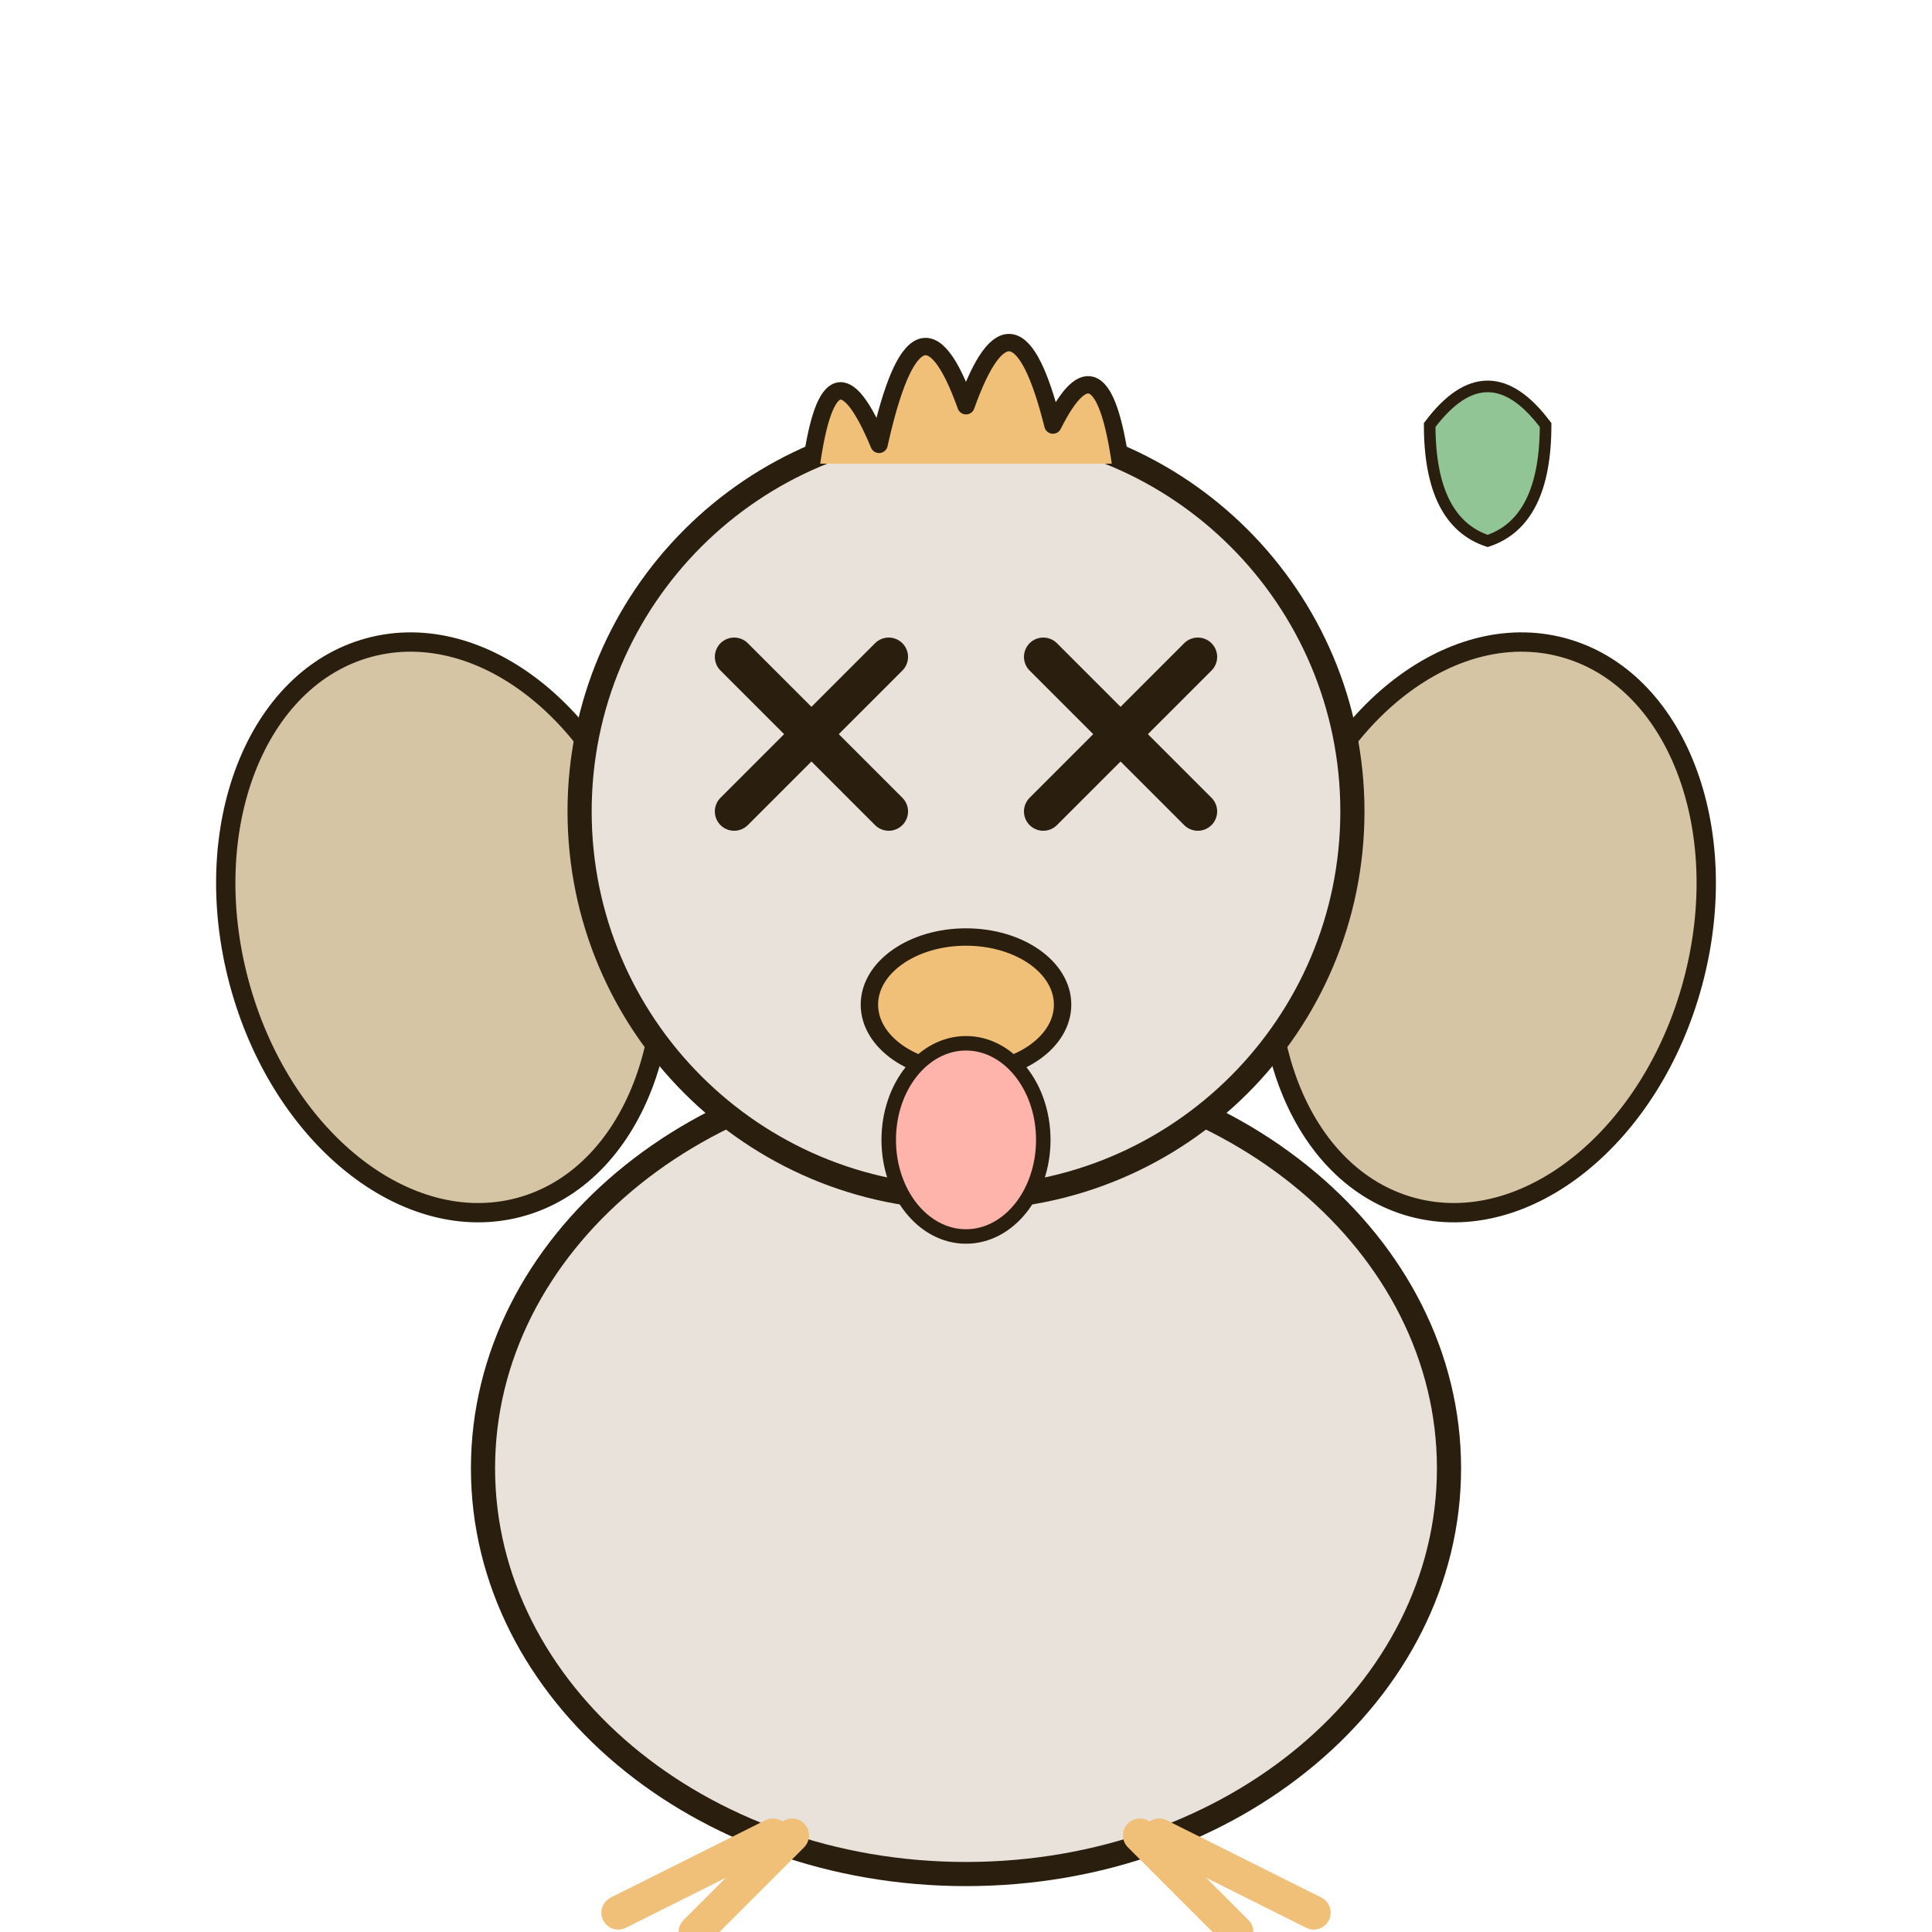
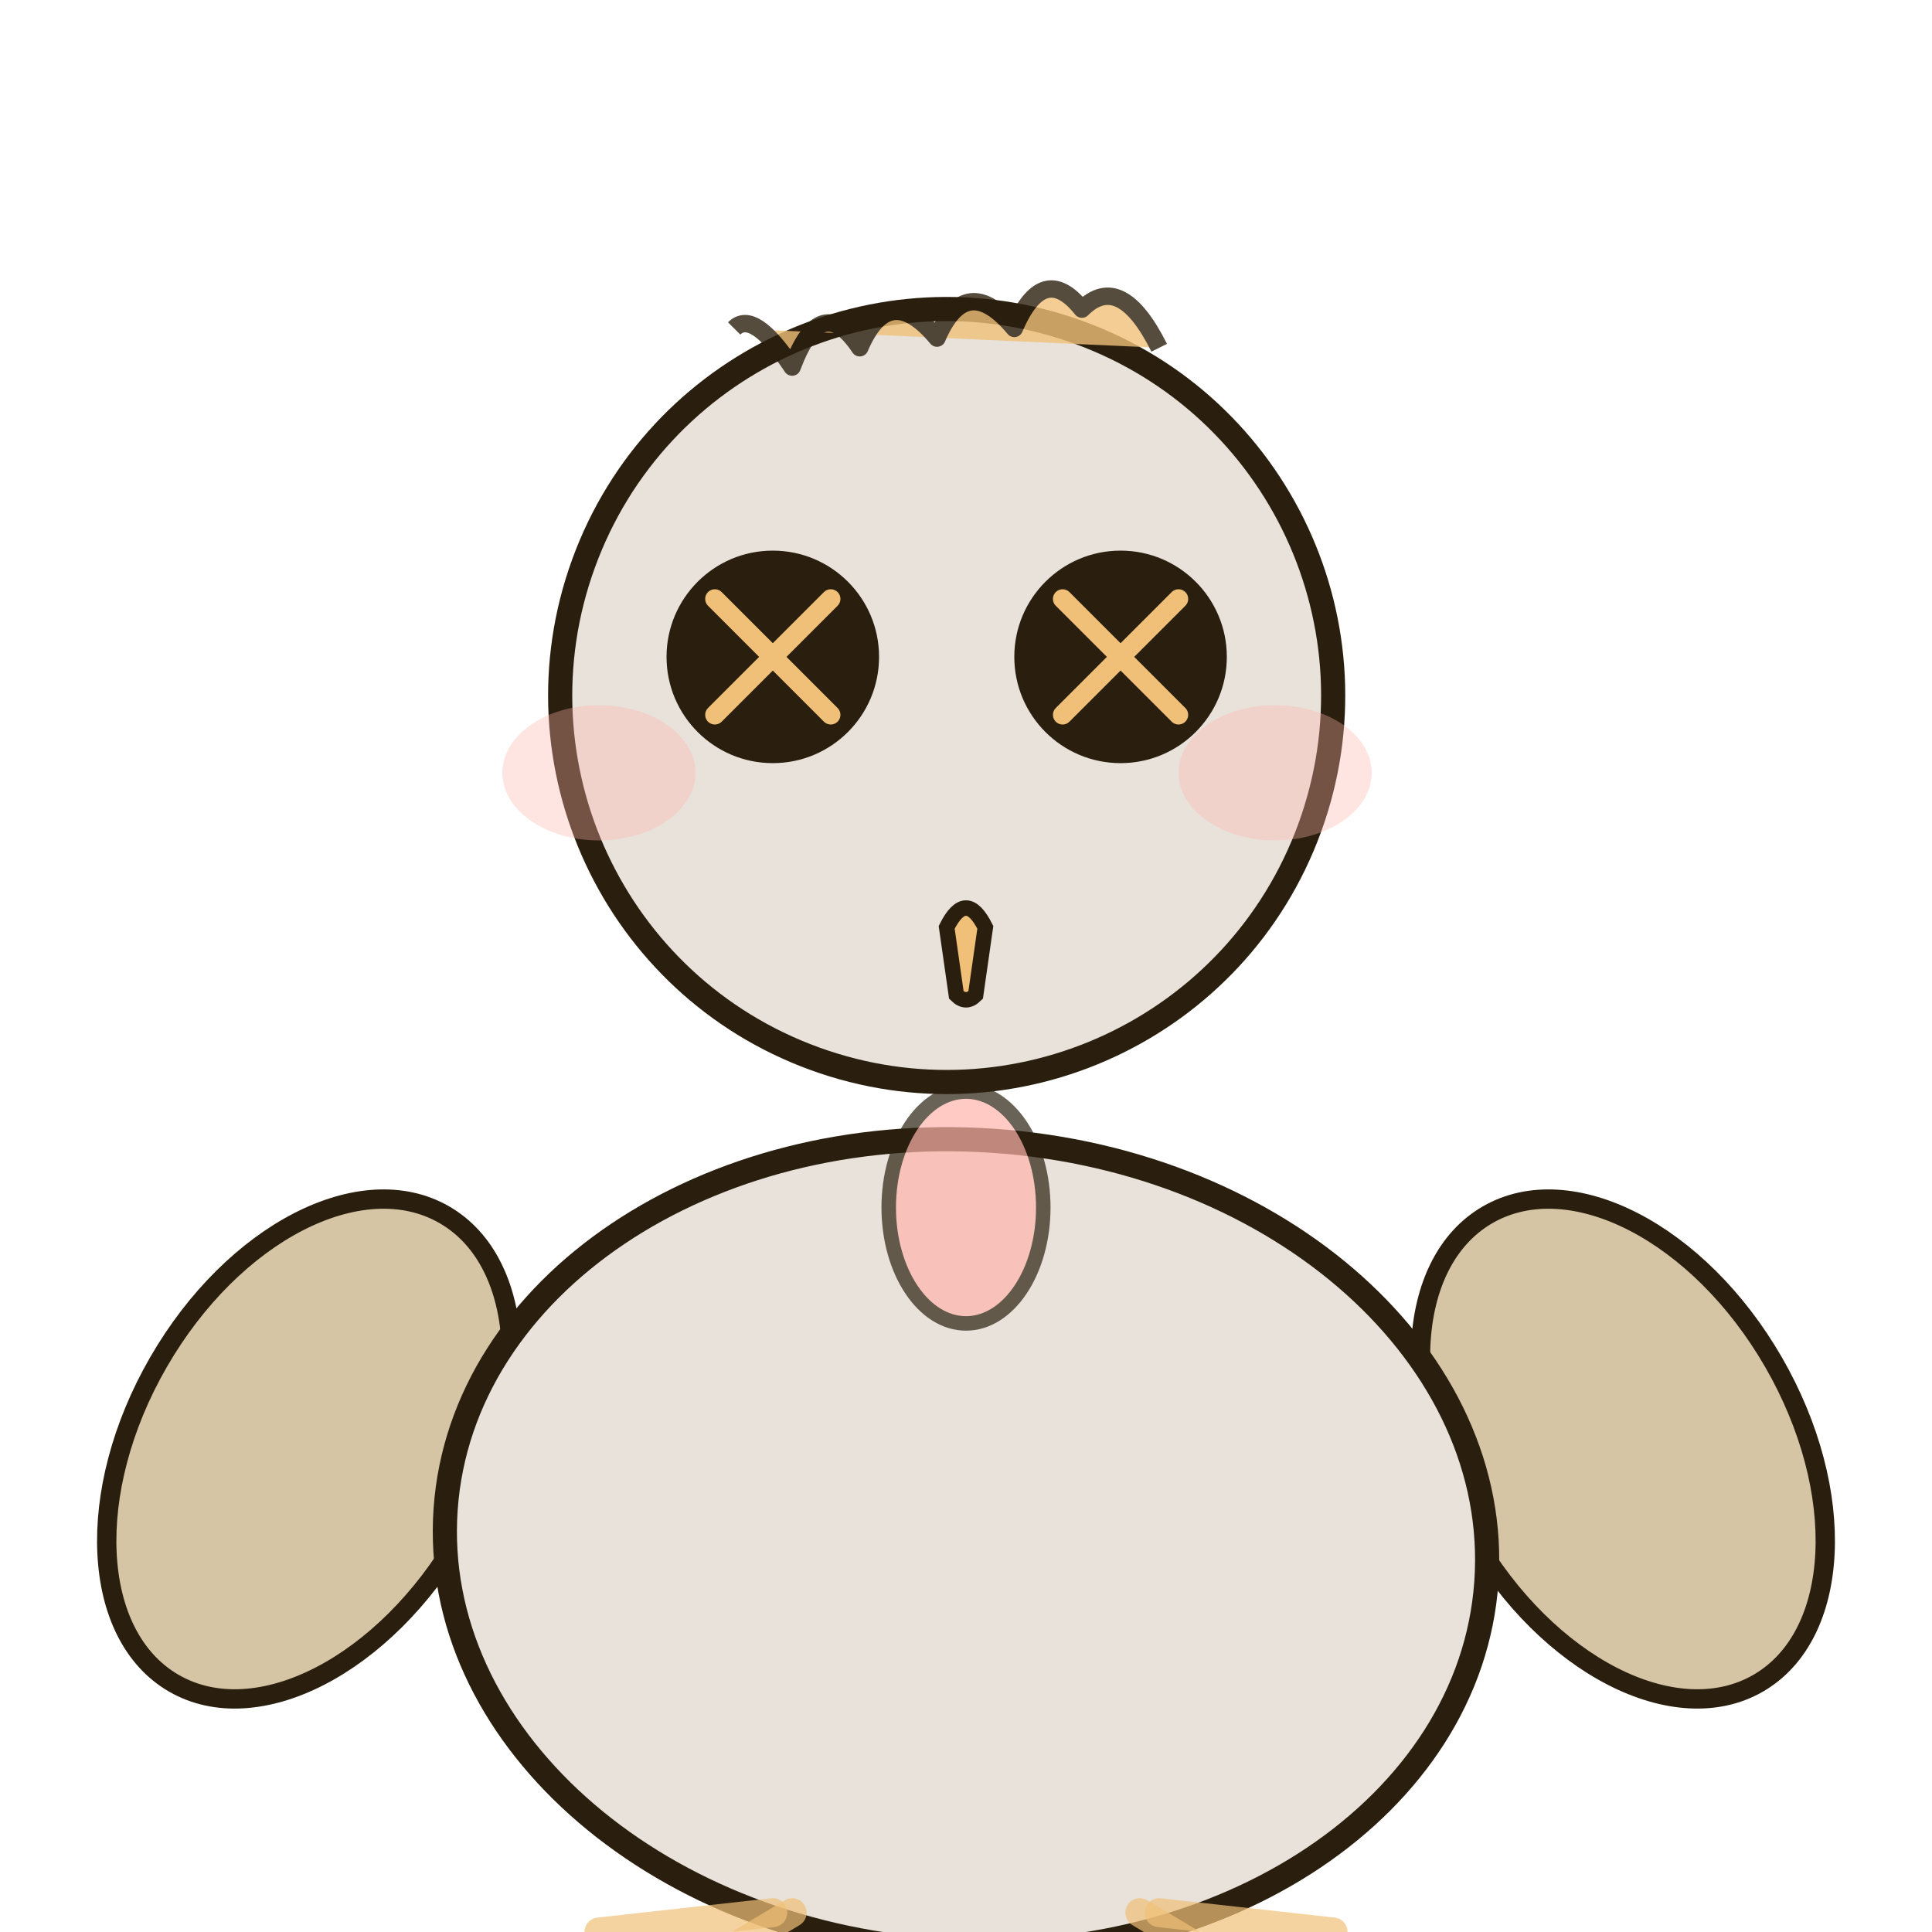
<svg xmlns="http://www.w3.org/2000/svg" viewBox="0 0 200 200">
-   <ellipse cx="46" cy="96" rx="22" ry="30" fill="#d6c5a5" stroke="#2a1f0e" stroke-width="2" transform="rotate(-15 46 96)" />
-   <ellipse cx="154" cy="96" rx="22" ry="30" fill="#d6c5a5" stroke="#2a1f0e" stroke-width="2" transform="rotate(15 154 96)" />
-   <ellipse cx="100" cy="152" rx="50" ry="42" fill="#e8e2db" stroke="#2a1f0e" stroke-width="2.5" />
-   <circle cx="100" cy="84" r="40" fill="#e8e2db" stroke="#2a1f0e" stroke-width="2.5" />
-   <path d="M84,48 Q86,34 91,46 Q95,28 100,42 Q105,28 109,44 Q114,34 116,48" fill="#f0c078" stroke="#2a1f0e" stroke-width="1.8" stroke-linejoin="round" />
-   <line x1="76" y1="68" x2="92" y2="84" stroke="#2a1f0e" stroke-width="4" stroke-linecap="round" />
-   <line x1="92" y1="68" x2="76" y2="84" stroke="#2a1f0e" stroke-width="4" stroke-linecap="round" />
-   <line x1="108" y1="68" x2="124" y2="84" stroke="#2a1f0e" stroke-width="4" stroke-linecap="round" />
-   <line x1="124" y1="68" x2="108" y2="84" stroke="#2a1f0e" stroke-width="4" stroke-linecap="round" />
-   <path d="M148,44 Q154,36 160,44 Q160,54 154,56 Q148,54 148,44 Z" fill="#91c595" stroke="#2a1f0e" stroke-width="1.2" />
-   <ellipse cx="100" cy="104" rx="10" ry="7" fill="#f0c078" stroke="#2a1f0e" stroke-width="1.8" />
-   <ellipse cx="100" cy="118" rx="8" ry="10" fill="#ffb4ab" stroke="#2a1f0e" stroke-width="1.5" />
-   <line x1="82" y1="190" x2="72" y2="200" stroke="#f0c078" stroke-width="3.5" stroke-linecap="round" />
-   <line x1="80" y1="190" x2="64" y2="198" stroke="#f0c078" stroke-width="3.5" stroke-linecap="round" />
-   <line x1="118" y1="190" x2="128" y2="200" stroke="#f0c078" stroke-width="3.5" stroke-linecap="round" />
-   <line x1="120" y1="190" x2="136" y2="198" stroke="#f0c078" stroke-width="3.5" stroke-linecap="round" />
+   <ellipse cx="32" cy="150" rx="28" ry="18" fill="#d6c5a5" stroke="#2a1f0e" stroke-width="2" transform="rotate(-60 32 150)" />
+   <ellipse cx="168" cy="150" rx="28" ry="18" fill="#d6c5a5" stroke="#2a1f0e" stroke-width="2" transform="rotate(60 168 150)" />
+   <ellipse cx="100" cy="160" rx="54" ry="42" fill="#e8e2db" stroke="#2a1f0e" stroke-width="2.5" transform="rotate(4 100 160)" />
+   <circle cx="98" cy="72" r="40" fill="#e8e2db" stroke="#2a1f0e" stroke-width="2.5" transform="rotate(20 98 72)" />
+   <path d="M76,34 Q78,32 82,38 Q85,30 89,36 Q92,29 97,35 Q100,28 105,34 Q108,27 112,32 Q116,28 120,36" fill="#f0c078" stroke="#2a1f0e" stroke-width="1.8" stroke-linejoin="round" opacity="0.8" />
+   <ellipse cx="62" cy="80" rx="10" ry="7" fill="#ffb4ab" opacity="0.35" />
+   <ellipse cx="132" cy="80" rx="10" ry="7" fill="#ffb4ab" opacity="0.35" />
+   <circle cx="80" cy="68" r="11" fill="#2a1f0e" />
+   <line x1="74" y1="62" x2="86" y2="74" stroke="#f0c078" stroke-width="2" stroke-linecap="round" />
+   <line x1="86" y1="62" x2="74" y2="74" stroke="#f0c078" stroke-width="2" stroke-linecap="round" />
+   <circle cx="116" cy="68" r="11" fill="#2a1f0e" />
+   <line x1="110" y1="62" x2="122" y2="74" stroke="#f0c078" stroke-width="2" stroke-linecap="round" />
+   <line x1="122" y1="62" x2="110" y2="74" stroke="#f0c078" stroke-width="2" stroke-linecap="round" />
+   <path d="M98,96 Q100,92 102,96 L101,103 Q100,104 99,103 Z" fill="#f0c078" stroke="#2a1f0e" stroke-width="1.6" />
+   <ellipse cx="100" cy="125" rx="8" ry="12" fill="#ffb4ab" stroke="#2a1f0e" stroke-width="1.5" opacity="0.7" />
+   <line x1="82" y1="198" x2="72" y2="204" stroke="#f0c078" stroke-width="3" stroke-linecap="round" opacity="0.7" />
+   <line x1="80" y1="198" x2="62" y2="200" stroke="#f0c078" stroke-width="3" stroke-linecap="round" opacity="0.7" />
+   <line x1="118" y1="198" x2="128" y2="204" stroke="#f0c078" stroke-width="3" stroke-linecap="round" opacity="0.7" />
+   <line x1="120" y1="198" x2="138" y2="200" stroke="#f0c078" stroke-width="3" stroke-linecap="round" opacity="0.7" />
</svg>
